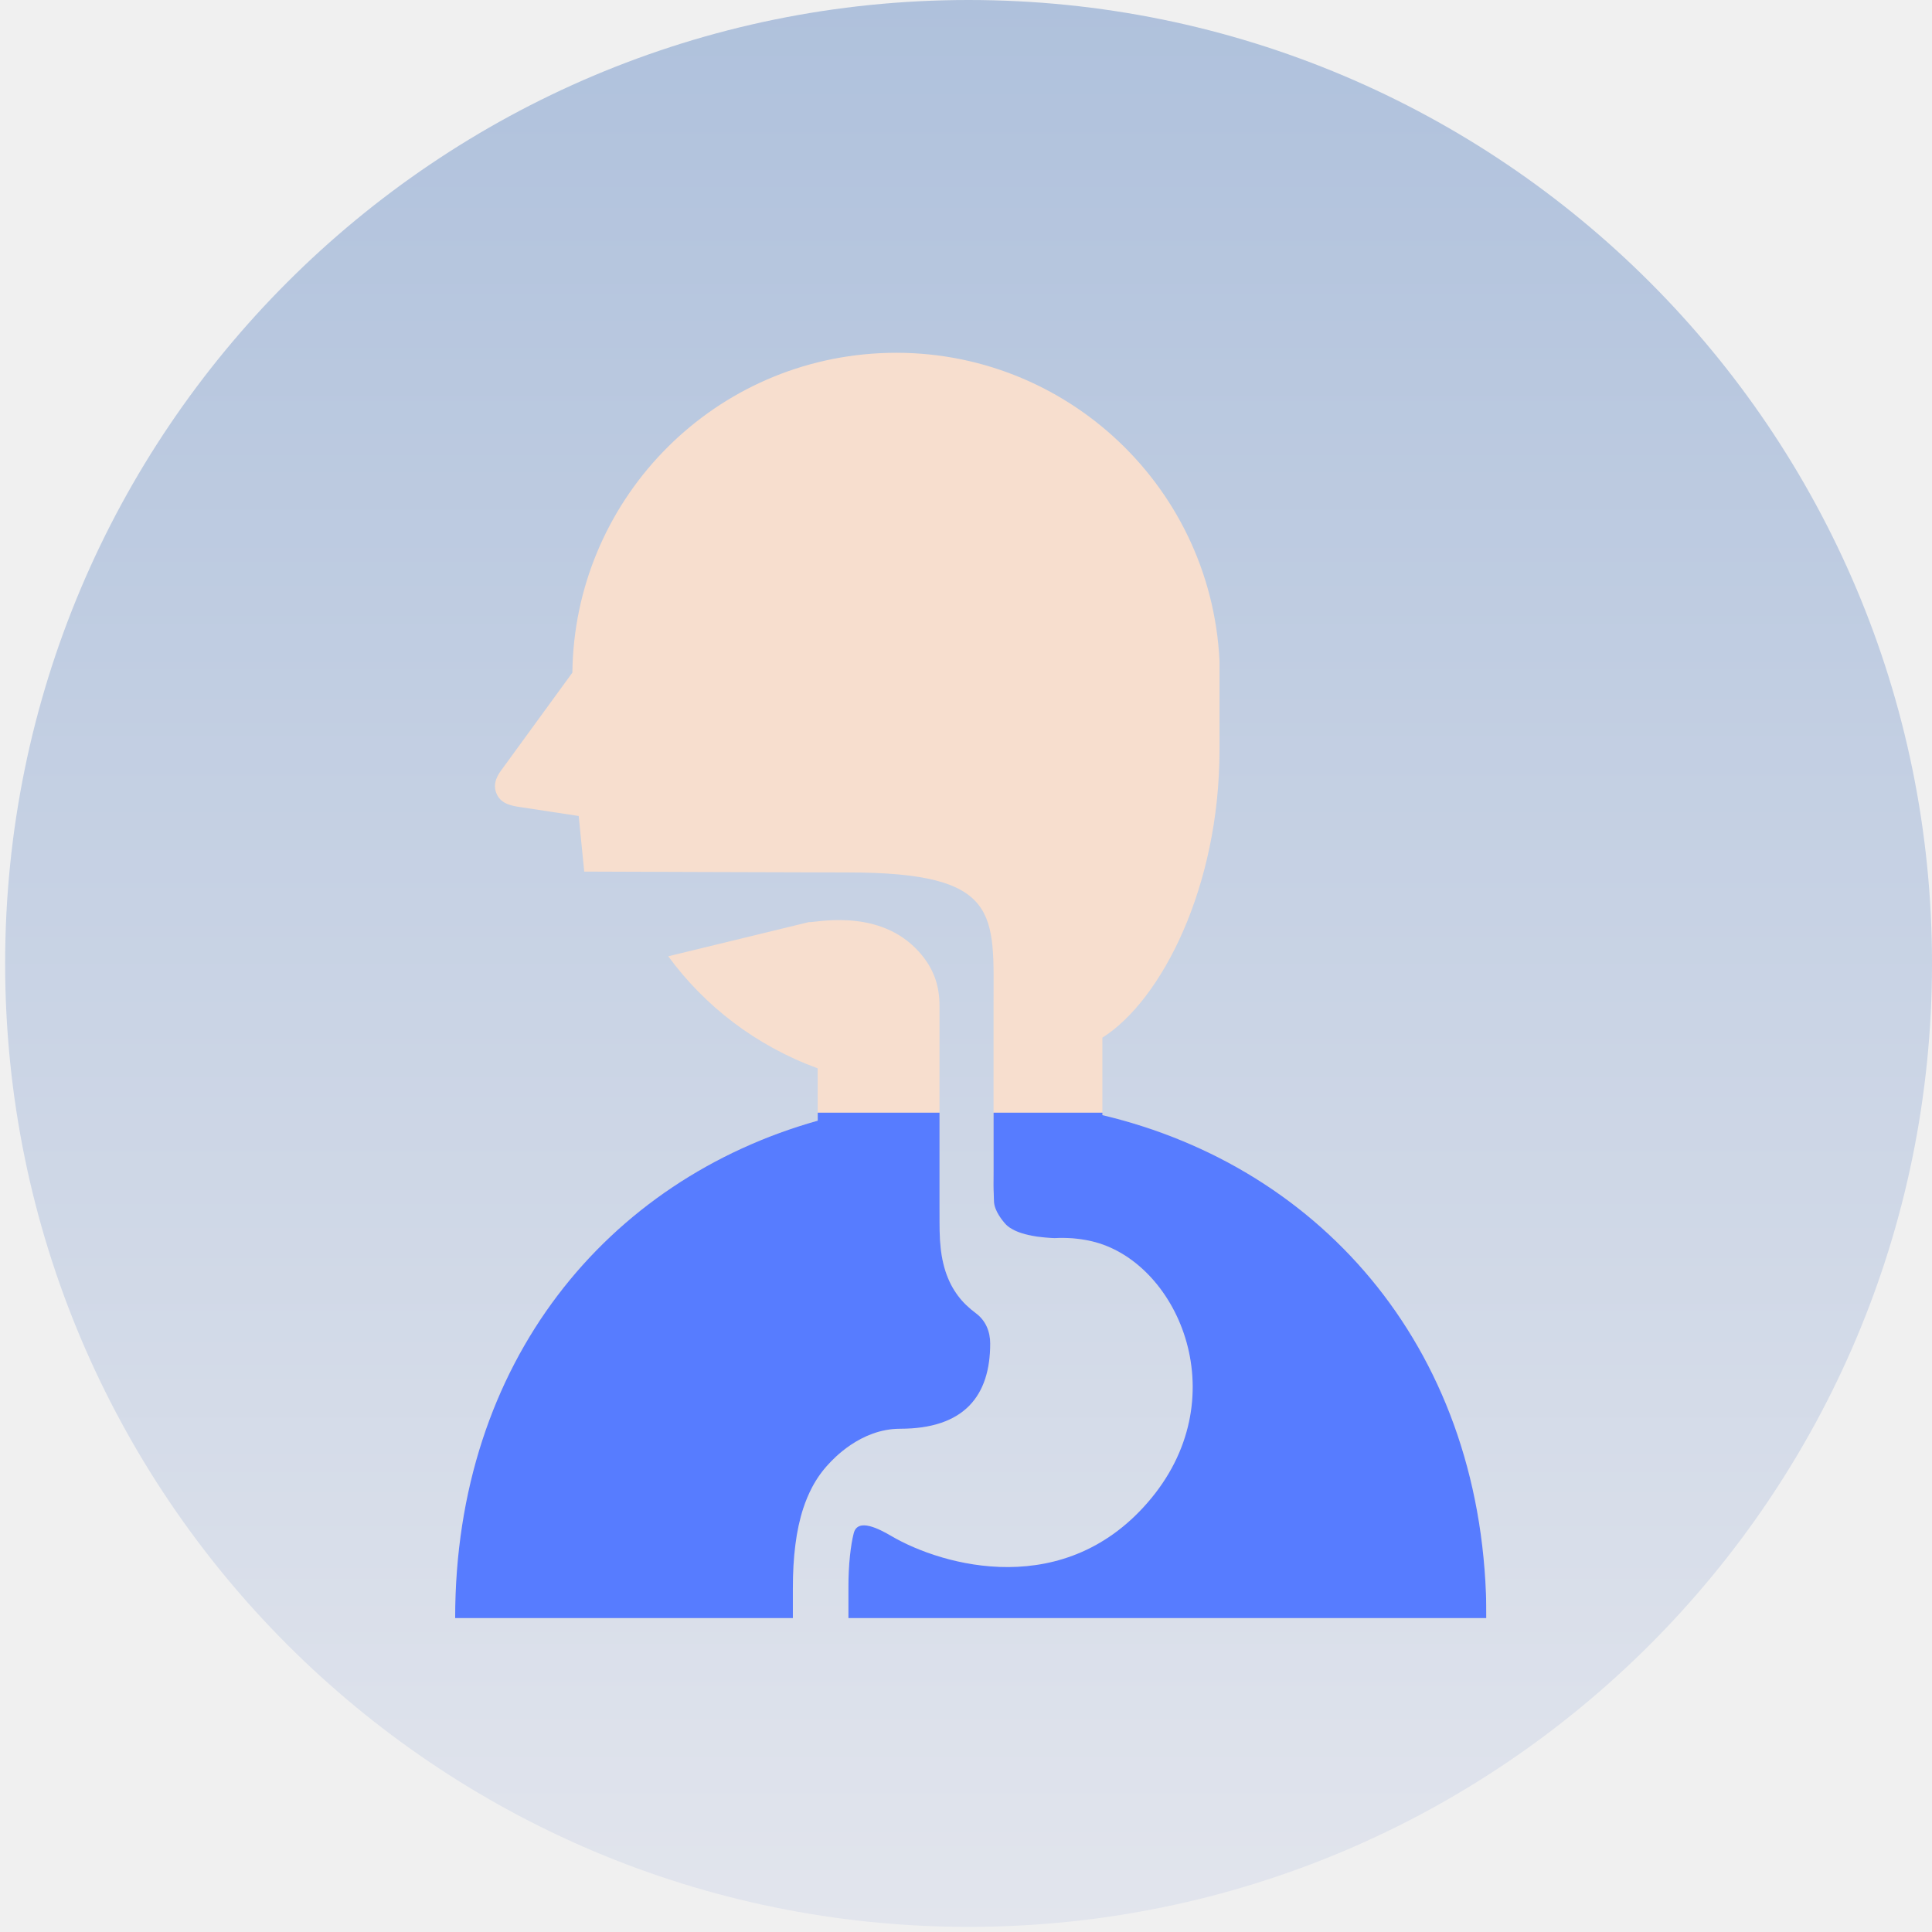
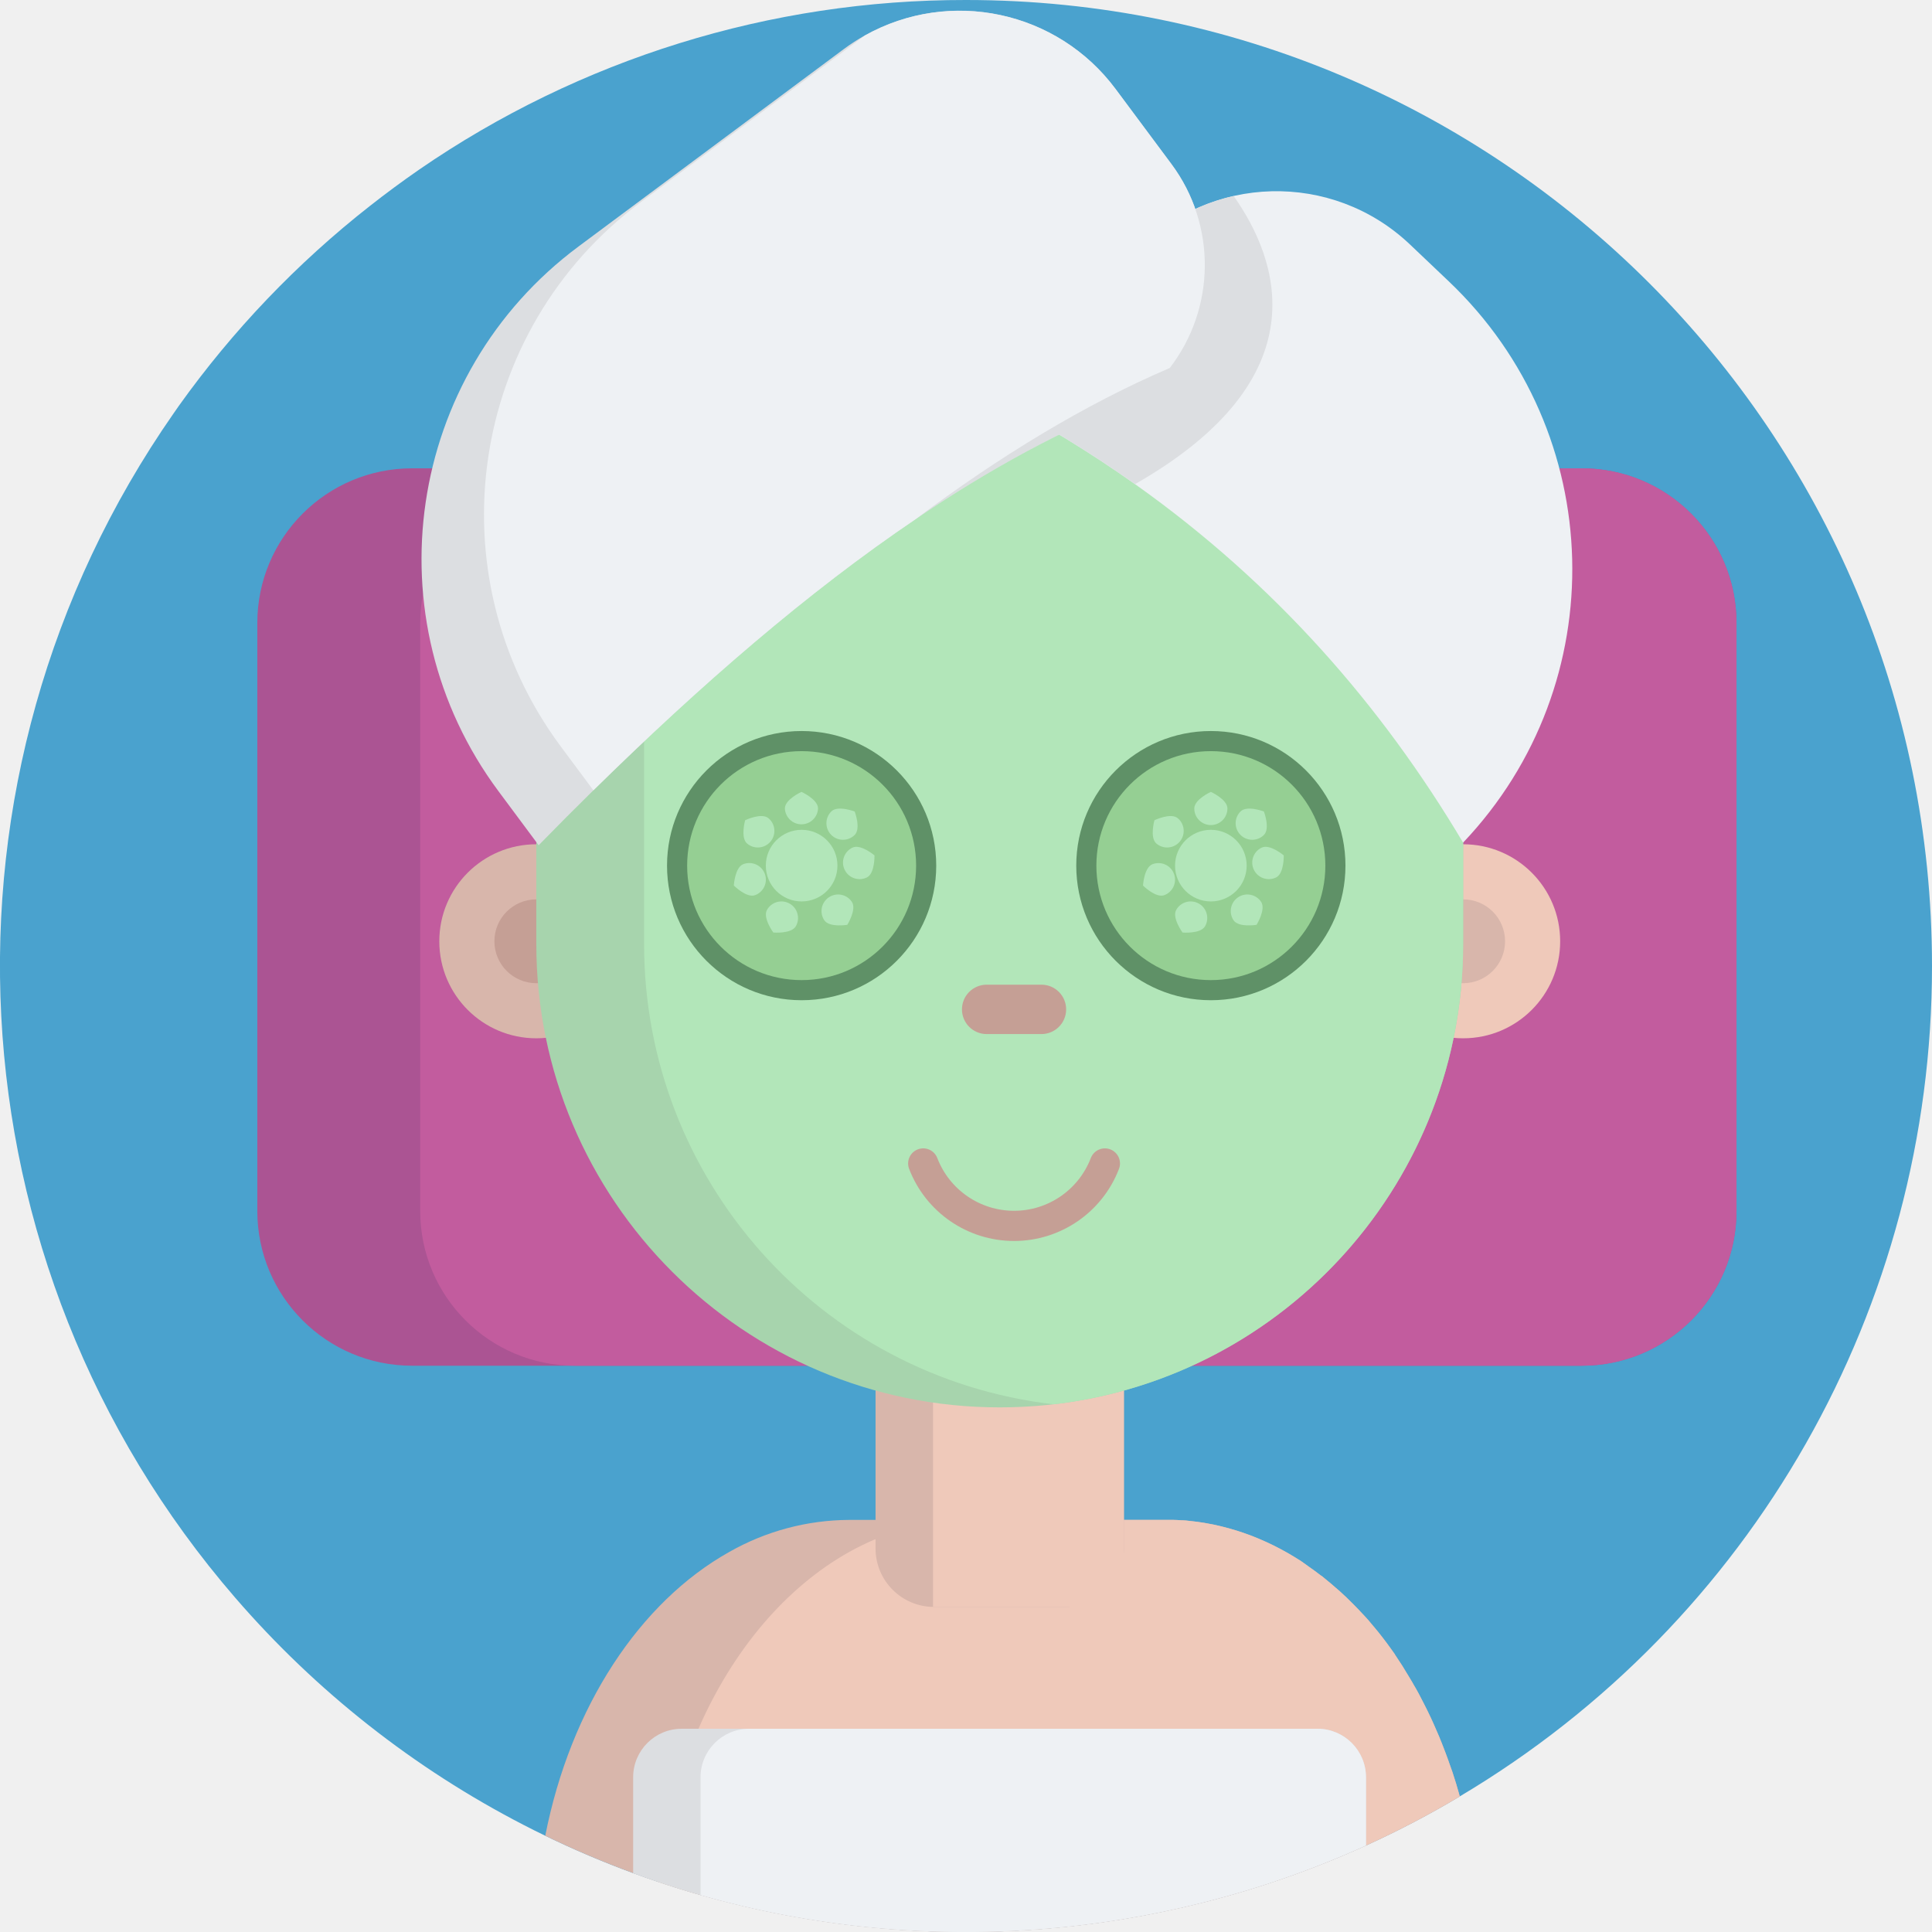
- <svg xmlns="http://www.w3.org/2000/svg" width="126" height="126" viewBox="0 0 126 126" fill="none">
-   <circle cx="63.168" cy="62.833" r="62.833" fill="url(#paint0_linear_4741_2378)" />
-   <path d="M64.577 87.625C64.577 86.856 64.295 86.131 63.646 85.648C63.192 85.31 62.794 84.935 62.482 84.514C62.301 84.273 62.147 84.023 62.016 83.772C61.868 83.48 61.749 83.187 61.656 82.898C61.55 82.565 61.475 82.238 61.419 81.918C61.356 81.553 61.324 81.201 61.301 80.856C61.278 80.465 61.273 80.093 61.273 79.735C61.273 79.405 61.271 79.085 61.271 78.793V78.581V77.108V76.524C61.271 76.524 61.271 68.415 61.271 65.59C61.271 64.252 60.886 63.016 59.702 61.832C57.06 59.191 53.003 60.213 52.762 60.135L43.58 62.366C45.957 65.605 49.281 68.193 53.328 69.674V73.087C39.629 76.939 29.682 88.795 29.682 105.527H42.688H51.707V103.575C51.707 102.55 51.76 101.613 51.87 100.752C51.979 99.888 52.147 99.098 52.384 98.372C52.543 97.889 52.734 97.433 52.958 97.005C53.258 96.433 53.626 95.917 54.054 95.464C54.301 95.204 56.099 93.18 58.703 93.18C62.888 93.18 64.577 91.029 64.577 87.625Z" fill="#F7DECE" />
-   <path d="M71.895 72.726V67.674C75.76 65.229 79.533 57.826 79.533 48.914V43.096C78.964 31.447 69.057 22.464 57.407 23.033C46.194 23.582 37.453 32.787 37.329 43.867L32.691 50.233C32.313 50.734 32.132 51.283 32.431 51.86C32.741 52.447 33.393 52.555 33.922 52.636L37.742 53.217L38.102 56.843C38.102 56.843 52.91 56.899 55.3 56.899C65.358 56.899 64.796 59.639 64.796 65.59C64.796 68.415 64.796 76.013 64.796 76.013V76.358C64.796 76.685 64.791 77.002 64.791 77.302C64.791 77.67 64.821 78.015 64.821 78.322C64.821 78.972 65.433 79.664 65.526 79.777C65.579 79.84 65.642 79.901 65.718 79.966C65.803 80.037 65.909 80.107 66.045 80.18C66.199 80.266 66.393 80.349 66.634 80.427C66.912 80.515 67.256 80.593 67.669 80.654C67.992 80.697 68.359 80.732 68.775 80.747C69.523 80.707 70.341 80.754 71.18 80.948C76.73 82.222 80.648 90.936 75.093 97.697C69.535 104.459 61.437 102.114 58.138 100.18C57.34 99.714 55.937 98.969 55.675 99.994C55.567 100.417 55.491 100.905 55.431 101.454C55.365 102.082 55.327 102.787 55.33 103.575V105.526H81.464H96.939C96.939 88.231 86.309 76.146 71.895 72.726Z" fill="#F7DECE" />
-   <mask id="mask0_4741_2378" style="mask-type:alpha" maskUnits="userSpaceOnUse" x="29" y="23" width="68" height="83">
-     <path d="M64.579 87.625C64.579 86.856 64.297 86.131 63.648 85.648C63.194 85.31 62.797 84.935 62.484 84.514C62.303 84.273 62.149 84.023 62.018 83.772C61.87 83.48 61.751 83.187 61.658 82.898C61.552 82.565 61.477 82.238 61.421 81.918C61.358 81.553 61.326 81.201 61.303 80.856C61.28 80.465 61.275 80.093 61.275 79.735C61.275 79.405 61.273 79.085 61.273 78.793V78.581V77.108V76.524C61.273 76.524 61.273 68.415 61.273 65.59C61.273 64.252 60.887 63.016 59.704 61.832C57.062 59.191 53.005 60.213 52.764 60.135L43.582 62.366C45.959 65.605 49.283 68.193 53.33 69.674V73.087C39.631 76.939 29.684 88.795 29.684 105.527H42.69H51.709V103.575C51.709 102.55 51.761 101.613 51.872 100.752C51.981 99.888 52.149 99.098 52.386 98.372C52.545 97.889 52.736 97.433 52.96 97.005C53.26 96.433 53.628 95.917 54.056 95.464C54.303 95.204 56.101 93.18 58.705 93.18C62.89 93.18 64.579 91.029 64.579 87.625Z" fill="white" />
-     <path d="M71.897 72.726V67.674C75.762 65.229 79.535 57.826 79.535 48.914V43.096C78.966 31.447 69.059 22.464 57.41 23.033C46.196 23.582 37.455 32.787 37.331 43.867L32.693 50.233C32.315 50.734 32.134 51.283 32.433 51.86C32.743 52.447 33.395 52.555 33.924 52.636L37.744 53.217L38.104 56.843C38.104 56.843 52.912 56.899 55.302 56.899C65.359 56.899 64.798 59.639 64.798 65.59C64.798 68.415 64.798 76.013 64.798 76.013V76.358C64.798 76.685 64.793 77.002 64.793 77.302C64.793 77.67 64.823 78.015 64.823 78.322C64.823 78.972 65.435 79.664 65.528 79.777C65.581 79.84 65.644 79.901 65.72 79.966C65.805 80.037 65.911 80.107 66.047 80.18C66.201 80.266 66.395 80.349 66.636 80.427C66.913 80.515 67.258 80.593 67.671 80.654C67.994 80.697 68.361 80.732 68.777 80.747C69.525 80.707 70.343 80.754 71.182 80.948C76.732 82.222 80.65 90.936 75.095 97.697C69.537 104.459 61.439 102.114 58.14 100.18C57.342 99.714 55.939 98.969 55.677 99.994C55.569 100.417 55.493 100.905 55.433 101.454C55.367 102.082 55.329 102.787 55.332 103.575V105.526H81.466H96.941C96.941 88.231 86.311 76.146 71.897 72.726Z" fill="#F7DECE" />
-   </mask>
-   <g mask="url(#mask0_4741_2378)">
-     <rect x="29.684" y="72.566" width="67.257" height="33.629" fill="#577CFF" />
+ <svg xmlns="http://www.w3.org/2000/svg" viewBox="0 0 512 512">
+   <defs>
+     <style>.cls-1{fill:#4aa2ce;}.cls-2{fill:#ab5493;}.cls-3{fill:#c25c9e;}.cls-4{fill:#d8b6ab;}.cls-5{fill:#efc9ba;}.cls-6{fill:#c59f95;}.cls-7{fill:#a7d4ad;}.cls-8{fill:#b2e6b9;}.cls-9{fill:#eef1f4;}.cls-10{fill:#dcdee1;}.cls-11{fill:#5f9167;}.cls-12{fill:#95cf93;}.cls-13{fill:none;stroke:#c59f95;stroke-linecap:round;stroke-miterlimit:10;stroke-width:8px;}</style>
+   </defs>
+   <g id="BULINE">
+     <path class="cls-1" d="M512,256A255.84,255.84,0,0,1,386.86,476.06a249.93,249.93,0,0,1-24.82,13,256.87,256.87,0,0,1-176.35,13.15q-5.7-1.6-11.27-3.5c-2.21-.73-4.41-1.51-6.59-2.31a251.53,251.53,0,0,1-23.33-9.91q-2.9-1.39-5.75-2.87a256.51,256.51,0,0,1-76.42-60.21A256,256,0,0,1,46,109.56c.46-.66.92-1.32,1.39-2A257.47,257.47,0,0,1,98,54.6q6.36-5,13-9.6A254.82,254.82,0,0,1,256,0C397.38,0,512,114.62,512,256Z" />
  </g>
-   <defs>
-     <linearGradient id="paint0_linear_4741_2378" x1="63.168" y1="0" x2="63.168" y2="125.665" gradientUnits="userSpaceOnUse">
-       <stop stop-color="#AFC1DC" />
-       <stop offset="1" stop-color="#E2E5ED" />
-     </linearGradient>
-   </defs>
+   <g id="Icons">
+     <rect class="cls-2" x="68.19" y="124.11" width="392" height="237.82" rx="41.01" />
+     <rect class="cls-3" x="111.36" y="124.11" width="348.83" height="237.82" rx="41.01" />
+     <path class="cls-4" d="M384.92,469.64q1.05,3.17,1.94,6.42a249.93,249.93,0,0,1-24.82,13,256.87,256.87,0,0,1-176.35,13.15q-5.7-1.6-11.27-3.5c-2.21-.73-4.41-1.51-6.59-2.31a251.53,251.53,0,0,1-23.33-9.91c6.71-34.14,25-61.9,48.75-75.2a64.85,64.85,0,0,1,31.79-8.5H308.8c.72,0,1.43,0,2.14,0s1.31.05,2,.1l.31,0c.66,0,1.32.1,2,.17s1.27.14,1.89.22l.37.05,1.64.25.66.12c.49.08,1,.17,1.45.27l.36.07,1.56.35.69.17c.58.14,1.16.29,1.73.45s1.21.34,1.81.53l.34.1c.58.18,1.15.37,1.73.57s1.46.52,2.18.79l1.88.76.11.05c.52.21,1,.44,1.54.67l.45.2c1.25.57,2.47,1.18,3.69,1.83.54.29,1.08.58,1.62.89l.55.31,1.56.93,1.68,1.05.15.1L346.6,415l.09.07c.58.4,1.15.81,1.73,1.23s1.17.87,1.75,1.32l.06,0L351.9,419c.49.4,1,.81,1.46,1.23l.45.39c.39.33.78.67,1.16,1,1.27,1.14,2.52,2.33,3.73,3.57q.6.6,1.17,1.2c.63.67,1.26,1.34,1.88,2s1,1.1,1.46,1.67l1.07,1.27,1,1.21c.38.47.76.95,1.13,1.44s.75,1,1.11,1.46q1.1,1.47,2.16,3l0,.05,1,1.52c.69,1,1.37,2.1,2,3.18.3.47.59,1,.88,1.44.06.1.12.19.17.29.31.51.61,1,.9,1.54,1,1.67,1.87,3.37,2.76,5.11l.87,1.73v0c.29.59.57,1.17.85,1.77s.55,1.19.82,1.79c.52,1.15,1,2.31,1.51,3.48a3,3,0,0,1,.15.38c.17.41.34.82.5,1.23.31.76.61,1.53.89,2.3.48,1.26.94,2.54,1.38,3.82C384.59,468.67,384.76,469.15,384.92,469.64Z" />
+     <path class="cls-5" d="M384.92,469.64q1.05,3.17,1.94,6.42a249.93,249.93,0,0,1-24.82,13,256.87,256.87,0,0,1-176.35,13.15q-5.7-1.6-11.27-3.5a139.14,139.14,0,0,1,10.68-40.58c9.16-20.91,23.18-37.46,39.94-46.84a69.85,69.85,0,0,1,6.5-3.2l.49-.2a63.88,63.88,0,0,1,15.23-4.36l.64-.1a63,63,0,0,1,8.93-.64h52c.72,0,1.43,0,2.14,0s1.31.05,2,.1l.31,0c.66,0,1.32.1,2,.17s1.27.14,1.89.22l.37.05,1.64.25.66.12c.49.08,1,.17,1.45.27l.36.07,1.56.35.69.17c.58.14,1.16.29,1.73.45s1.21.34,1.81.53l.34.1c.58.18,1.15.37,1.73.57s1.46.52,2.18.79l1.88.76.11.05c.52.21,1,.44,1.54.67l.45.2c1.25.57,2.47,1.18,3.69,1.83.54.29,1.08.58,1.62.89l.55.31,1.56.93,1.68,1.05.15.1L346.6,415l.09.07c.58.4,1.15.81,1.73,1.23s1.17.87,1.75,1.32l.06,0L351.9,419c.49.4,1,.81,1.46,1.23l.45.39c.39.33.78.67,1.16,1,1.27,1.14,2.52,2.33,3.73,3.57q.6.6,1.17,1.2c.63.67,1.26,1.34,1.88,2s1,1.1,1.46,1.67l1.07,1.27,1,1.21c.38.47.76.95,1.13,1.44s.75,1,1.11,1.46c.74,1,1.45,2,2.16,3l0,.05,1,1.52c.69,1,1.37,2.1,2,3.18.3.47.59,1,.88,1.44.06.1.12.19.17.29.31.51.61,1,.9,1.54,1,1.66,1.88,3.37,2.76,5.11l.87,1.73v0c.29.59.57,1.17.85,1.77s.55,1.19.82,1.79c.52,1.15,1,2.31,1.51,3.48a3,3,0,0,1,.15.38c.17.41.34.82.5,1.23.31.76.61,1.53.89,2.3.48,1.26.94,2.53,1.38,3.82C384.59,468.67,384.76,469.15,384.92,469.64Z" />
+     <rect class="cls-4" x="232.03" y="344.68" width="65.82" height="81.17" rx="15.49" />
+     <rect class="cls-5" x="247.26" y="344.68" width="50.59" height="81.17" />
+     <circle class="cls-5" cx="387.75" cy="249.45" r="25.71" />
+     <circle class="cls-4" cx="387.75" cy="249.45" r="11.11" />
+     <circle class="cls-4" cx="142.13" cy="249.45" r="25.71" />
+     <circle class="cls-6" cx="142.13" cy="249.45" r="11.11" />
+     <path class="cls-7" d="M387.75,189.47v60.69a122.81,122.81,0,0,1-245.62,0V189.47A87.81,87.81,0,0,1,230,101.64h70A87.81,87.81,0,0,1,387.75,189.47Z" />
+     <path class="cls-8" d="M387.75,189.47v60.69a122.79,122.79,0,0,1-108.53,122,122.79,122.79,0,0,1-108.53-122V189.47a87.81,87.81,0,0,1,87.82-87.83h41.42A87.81,87.81,0,0,1,387.75,189.47Z" />
+     <rect class="cls-6" x="254.93" y="260.95" width="27.61" height="13.09" rx="6.55" />
+     <path class="cls-9" d="M387.74,223.3c-21.64-36.36-49.74-68.59-86.95-95h0A325.86,325.86,0,0,0,264.44,106l-.53-.28.55-.58L301,66.68a51.4,51.4,0,0,1,72.67-1.88l10.26,9.75A105.22,105.22,0,0,1,387.74,223.3Z" />
+     <path class="cls-10" d="M300.79,128.3h0A325.86,325.86,0,0,0,264.44,106l0-.86L301,66.68a51.2,51.2,0,0,1,25.93-14.74C338.82,68.76,350.2,100.11,300.79,128.3Z" />
+     <path class="cls-10" d="M310,97.52a45,45,0,0,1-8.76,8.6c-19.58,7.58-39.11,18.27-58.58,31.45-28.56,19.3-57,43.94-85.41,71.87Q150,216.57,142.75,224l-10.64-14.31A103.17,103.17,0,0,1,153.33,65.31L223.62,13a52.67,52.67,0,0,1,5.59-3.62,51.5,51.5,0,0,1,66.45,14.22l14.77,19.85A44.78,44.78,0,0,1,310,97.52Z" />
+     <path class="cls-9" d="M310,97.52c-22.51,9.65-45,23.32-67.34,40.05-28.56,19.3-57,43.94-85.41,71.87l-8.59-11.55A103.17,103.17,0,0,1,169.86,53.54L229.21,9.41a51.5,51.5,0,0,1,66.45,14.22l14.77,19.85A44.78,44.78,0,0,1,310,97.52Z" />
+     <path class="cls-10" d="M362,471v18.07a256.87,256.87,0,0,1-176.35,13.15q-5.7-1.6-11.27-3.5c-2.21-.73-4.41-1.51-6.59-2.31V471a12.86,12.86,0,0,1,12.86-12.86H349.18A12.86,12.86,0,0,1,362,471Z" />
+     <path class="cls-9" d="M362,471v18.07a256.87,256.87,0,0,1-176.35,13.15V471a12.87,12.87,0,0,1,12.87-12.86H349.18A12.86,12.86,0,0,1,362,471Z" />
+     <circle class="cls-11" cx="212.44" cy="229.4" r="35.67" />
+     <circle class="cls-12" cx="212.44" cy="229.4" r="30.34" />
+     <circle class="cls-8" cx="212.44" cy="229.4" r="9.49" />
+     <path class="cls-8" d="M208,214.26a4.4,4.4,0,0,0,8.79,0c0-2.43-4.39-4.4-4.39-4.4S208,211.83,208,214.26Z" />
+     <path class="cls-8" d="M220.3,215.05a4.39,4.39,0,1,0,6.2,6.22c1.72-1.71,0-6.21,0-6.21S222,213.33,220.3,215.05Z" />
+     <path class="cls-8" d="M225.9,224.63a4.39,4.39,0,1,0,3.79,7.92c2.19-1,2.06-5.86,2.06-5.86S228.08,223.58,225.9,224.63Z" />
+     <path class="cls-8" d="M225.75,239a4.39,4.39,0,0,0-7.3,4.88c1.35,2,6.09,1.21,6.09,1.21S227.1,241,225.75,239Z" />
+     <path class="cls-8" d="M210.92,245.44a4.39,4.39,0,1,0-7.66-4.31c-1.19,2.12,1.68,6,1.68,6S209.73,247.55,210.92,245.44Z" />
+     <path class="cls-8" d="M200.13,237.22A4.39,4.39,0,0,0,197,229c-2.27.87-2.53,5.67-2.53,5.67S197.87,238.09,200.13,237.22Z" />
+     <path class="cls-8" d="M198,223.56a4.39,4.39,0,1,0,5.66-6.72c-1.85-1.56-6.19.53-6.19.53S196.16,222,198,223.56Z" />
+     <circle class="cls-11" cx="320.89" cy="229.4" r="35.67" />
+     <circle class="cls-12" cx="320.89" cy="229.4" r="30.34" />
+     <circle class="cls-8" cx="320.89" cy="229.4" r="9.49" />
+     <path class="cls-8" d="M316.5,214.26a4.39,4.39,0,1,0,8.78,0c0-2.43-4.39-4.4-4.39-4.4S316.5,211.83,316.5,214.26Z" />
+     <path class="cls-8" d="M328.75,215.05a4.39,4.39,0,1,0,6.2,6.22c1.72-1.71,0-6.21,0-6.21S330.47,213.33,328.75,215.05Z" />
+     <path class="cls-8" d="M334.35,224.63a4.39,4.39,0,1,0,3.79,7.92c2.19-1,2.07-5.86,2.07-5.86S336.54,223.58,334.35,224.63Z" />
+     <path class="cls-8" d="M334.21,239a4.39,4.39,0,0,0-7.31,4.88c1.35,2,6.1,1.21,6.1,1.21S335.55,241,334.21,239Z" />
+     <path class="cls-8" d="M319.37,245.44a4.39,4.39,0,1,0-7.66-4.31c-1.19,2.12,1.68,6,1.68,6S318.18,247.55,319.37,245.44Z" />
+     <path class="cls-8" d="M308.58,237.22a4.39,4.39,0,1,0-3.15-8.2c-2.26.87-2.52,5.67-2.52,5.67S306.32,238.09,308.58,237.22Z" />
+     <path class="cls-8" d="M306.47,223.56a4.39,4.39,0,1,0,5.66-6.72c-1.85-1.56-6.19.53-6.19.53S304.62,222,306.47,223.56Z" />
+     <path class="cls-13" d="M244.66,308.33a25.79,25.79,0,0,0,48.15,0" />
+   </g>
</svg>
